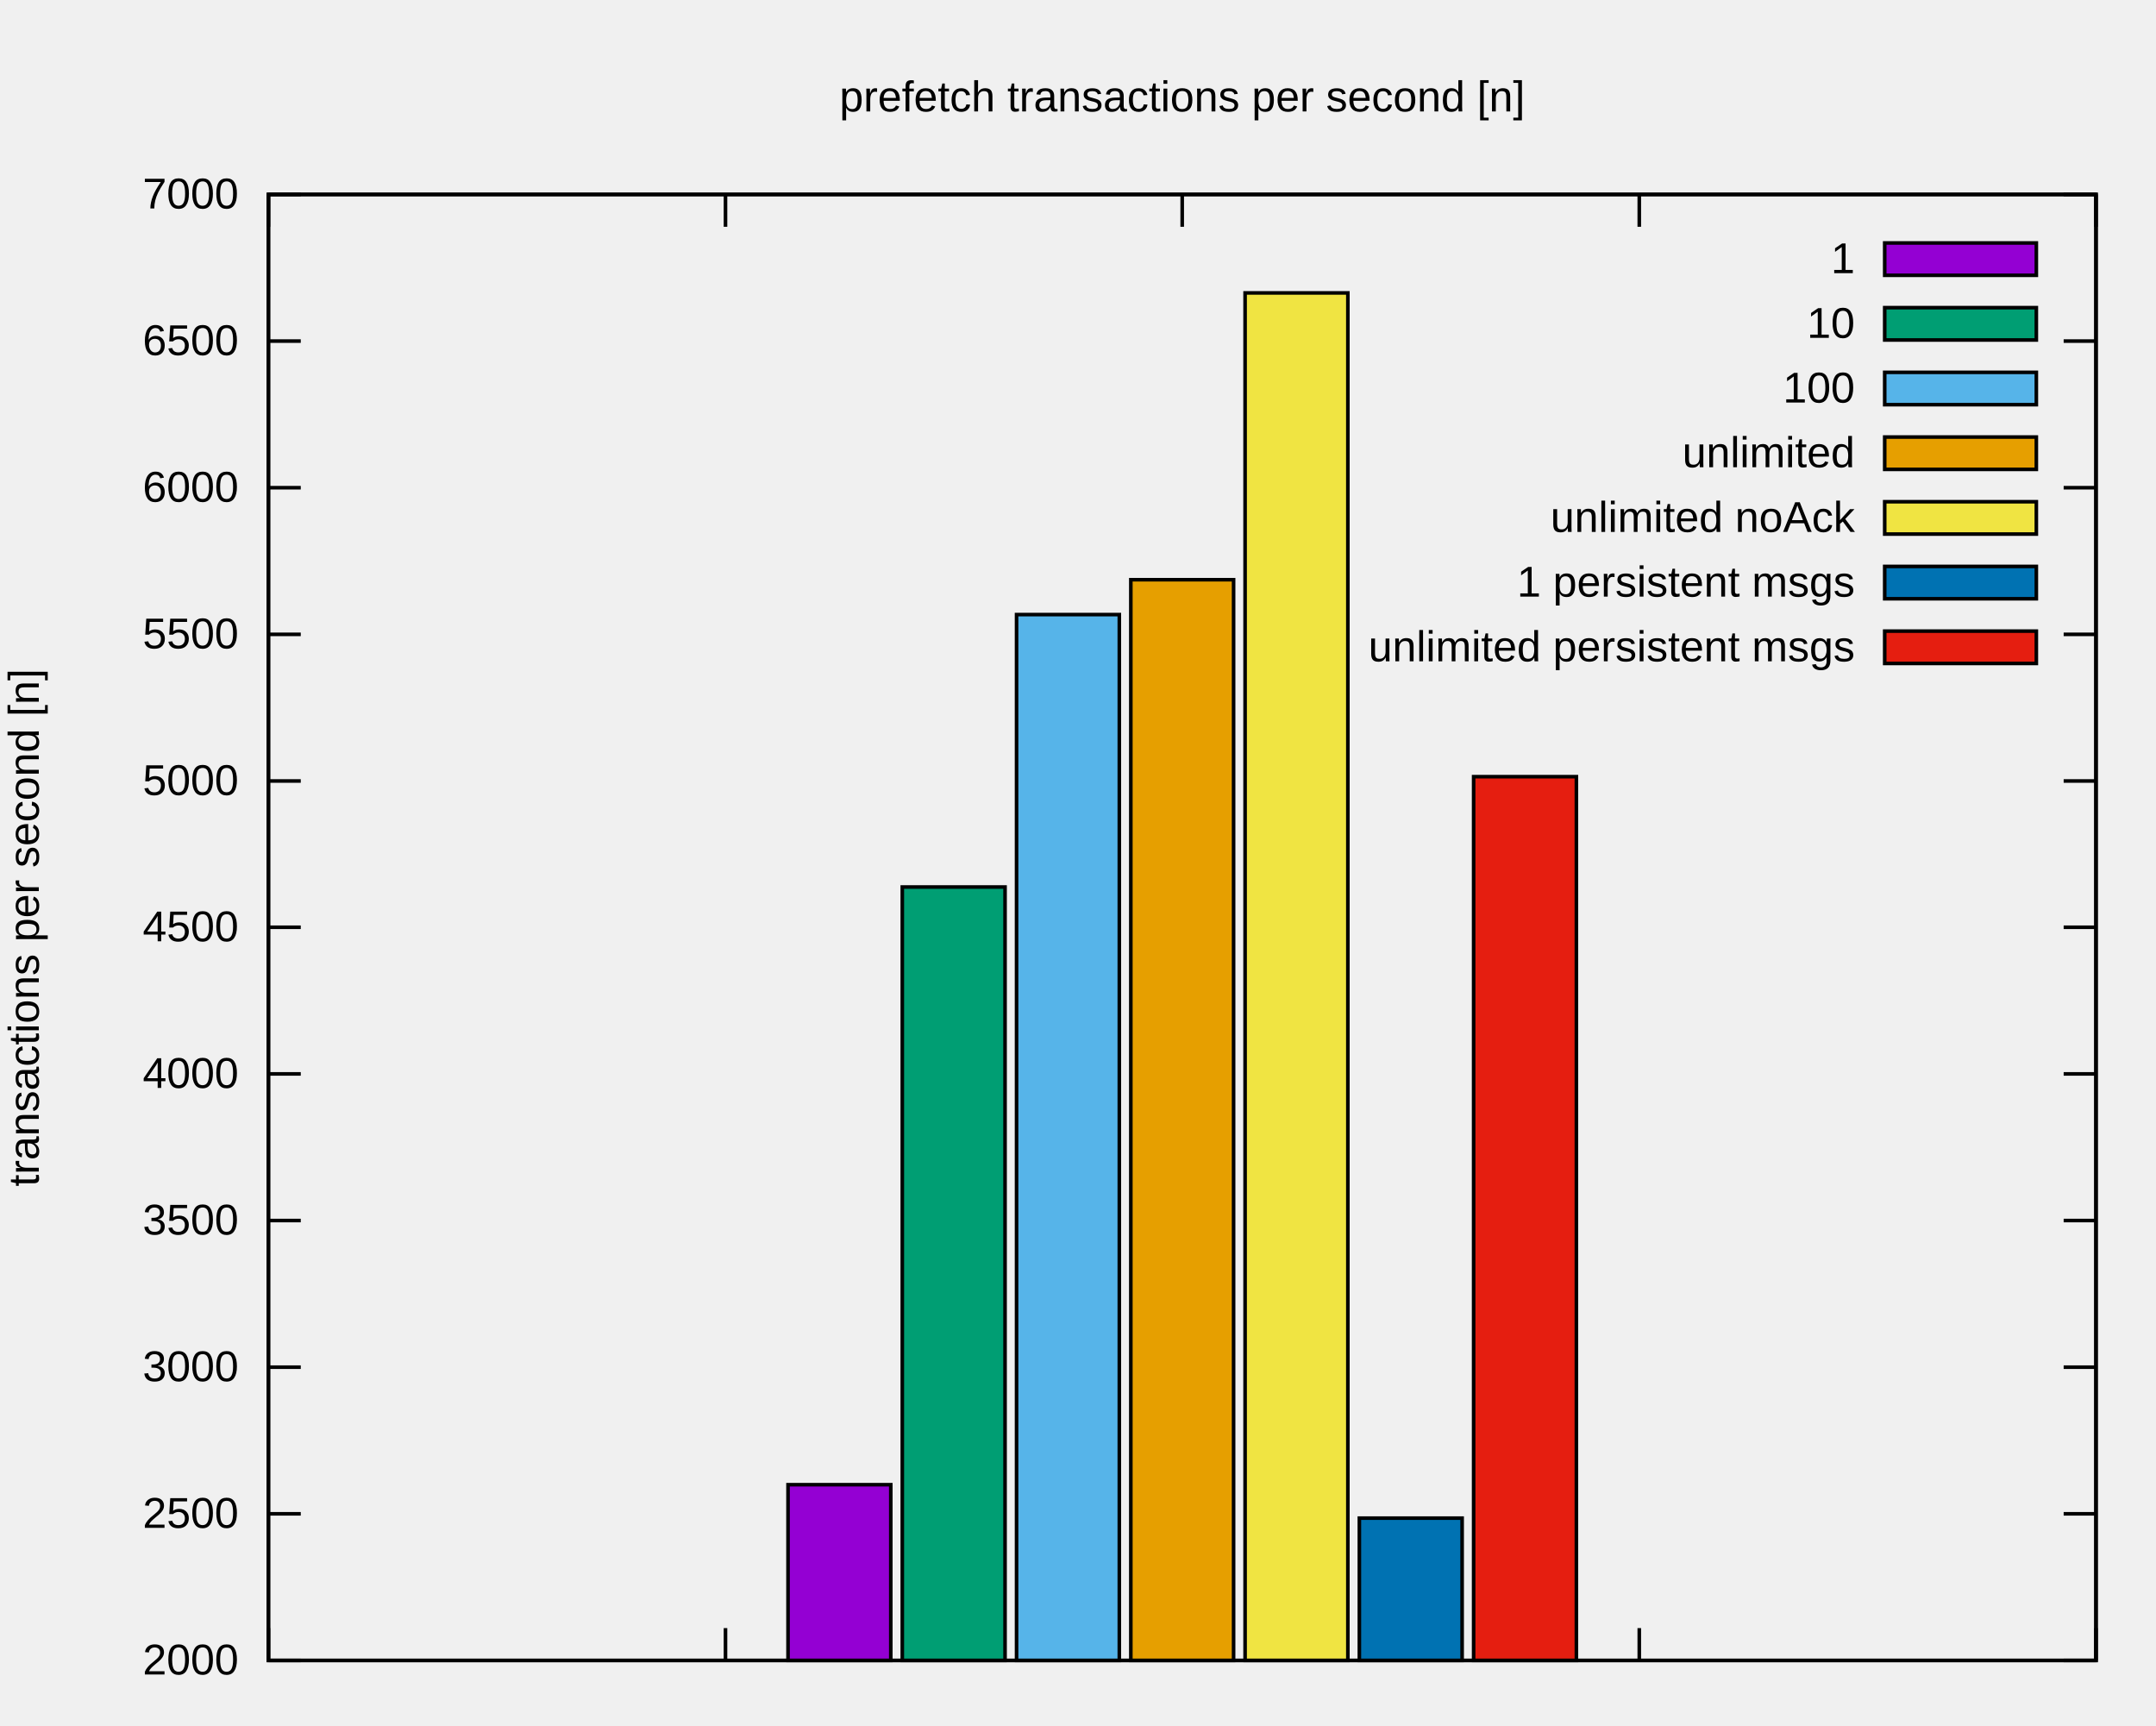
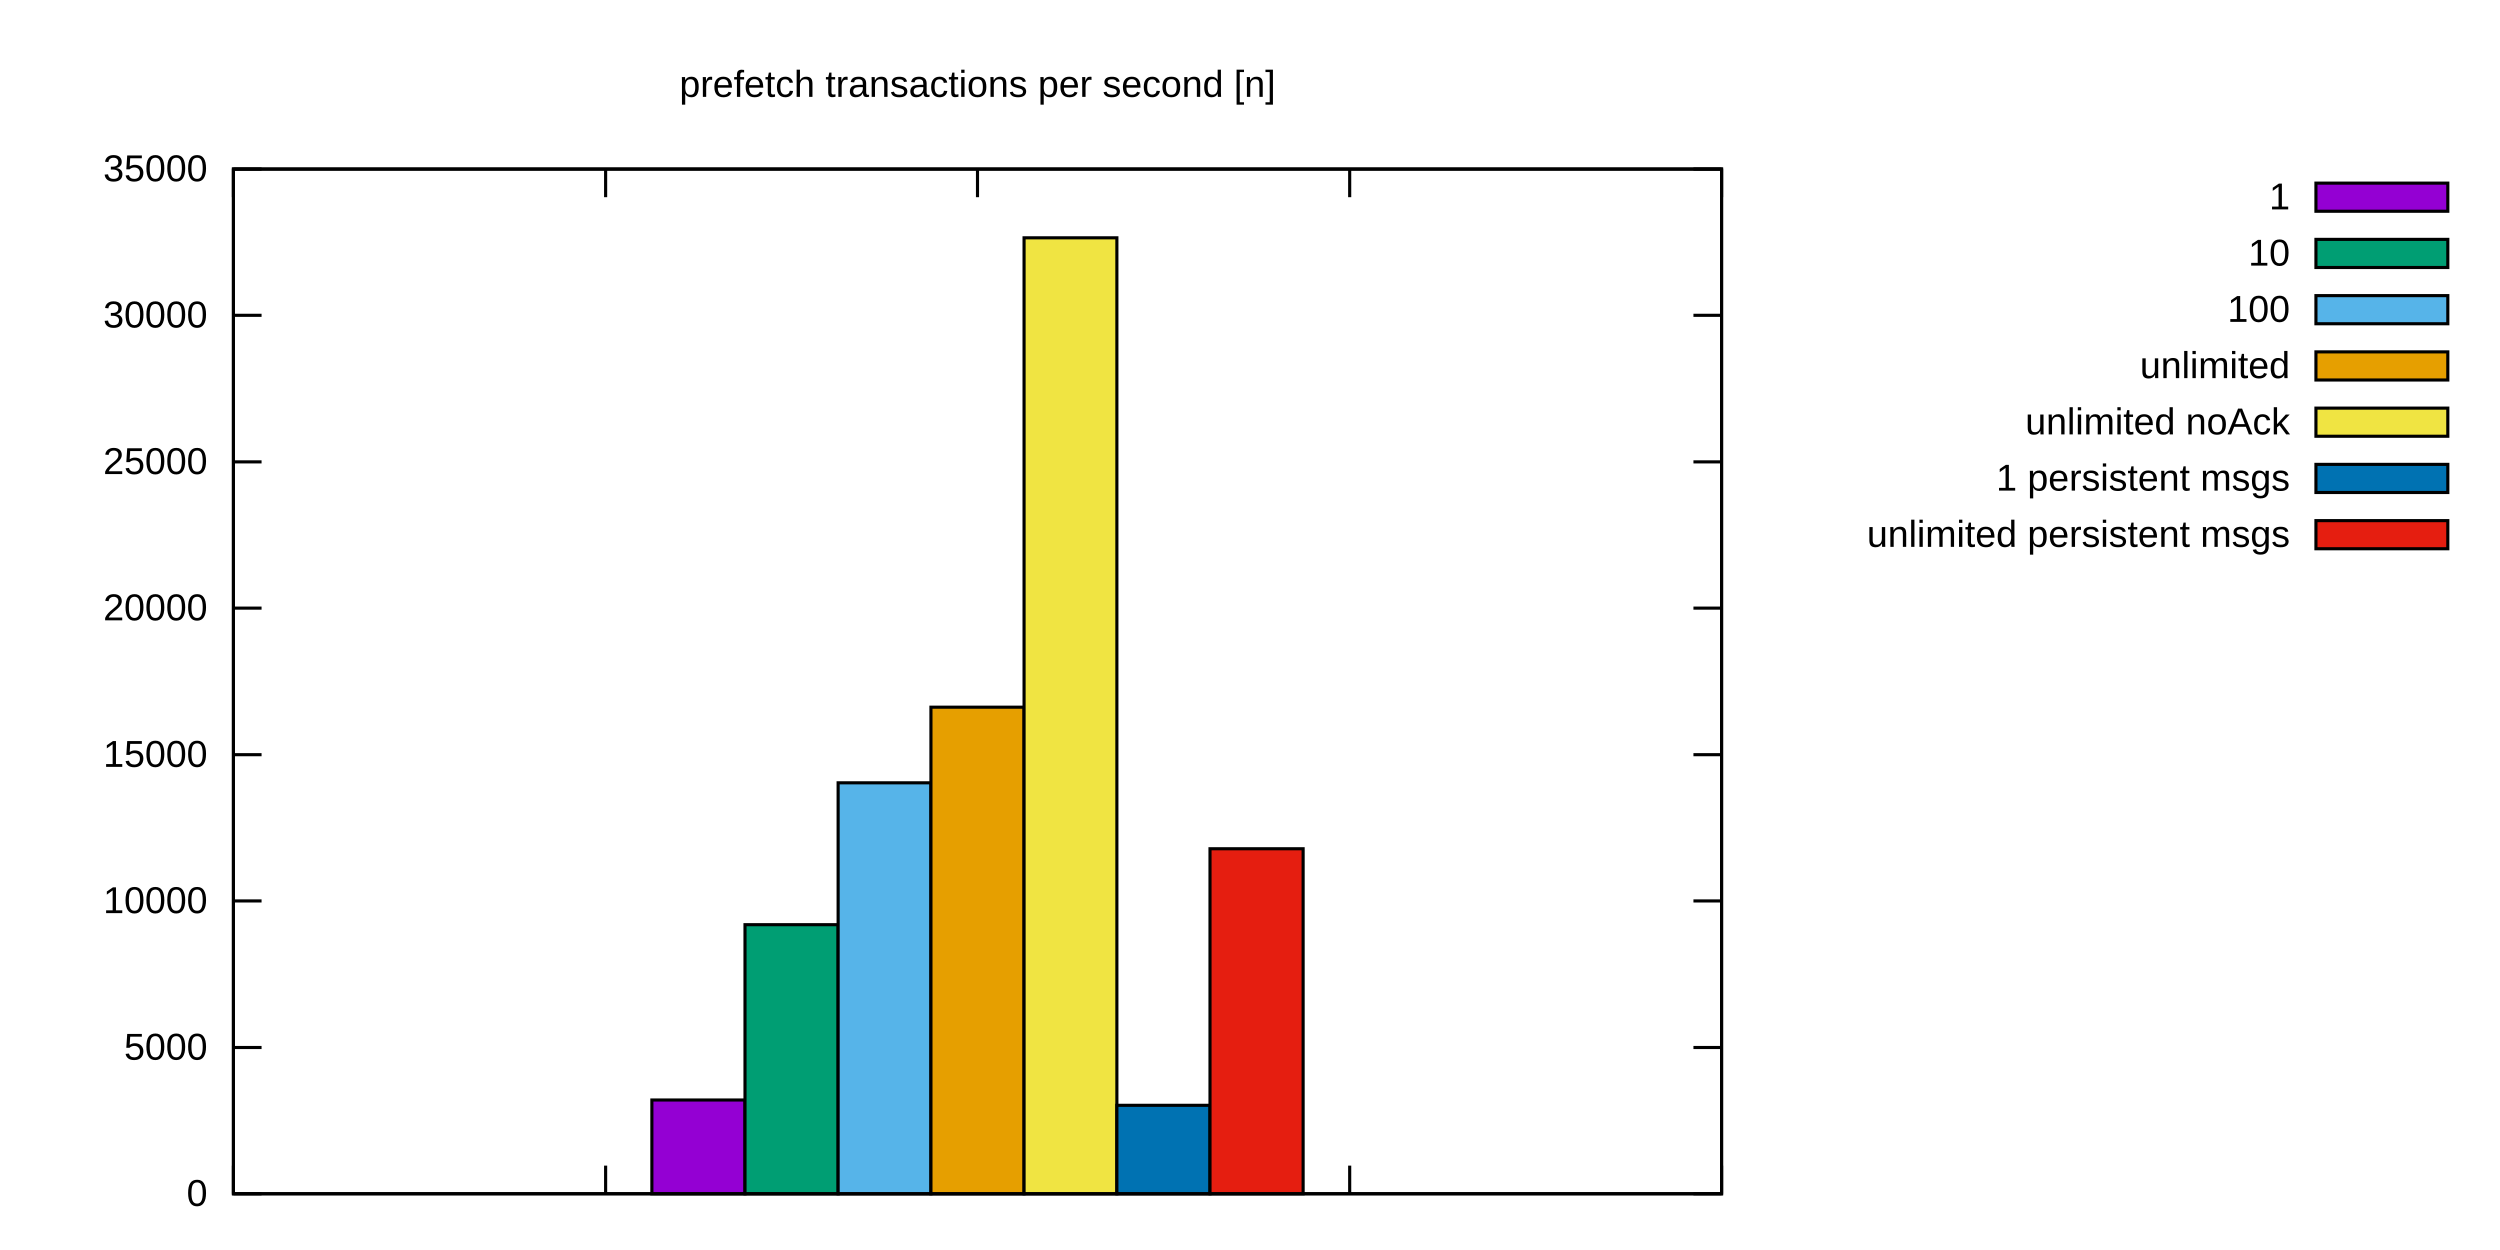
- <svg xmlns="http://www.w3.org/2000/svg" xmlns:xlink="http://www.w3.org/1999/xlink" width="600" height="480" viewBox="0 0 600 480">
+ <svg xmlns="http://www.w3.org/2000/svg" xmlns:xlink="http://www.w3.org/1999/xlink" width="800" height="400" viewBox="0 0 800 400">
  <g id="gnuplot_canvas">
-     <rect x="0" y="0" width="600" height="480" fill="none" />
+     <rect x="0" y="0" width="800" height="400" fill="#ffffff" />
    <defs>
      <circle id="gpDot" r="0.5" stroke-width="0.5" />
      <path id="gpPt0" stroke-width="0.222" stroke="currentColor" d="M-1,0 h2 M0,-1 v2" />
      <path id="gpPt1" stroke-width="0.222" stroke="currentColor" d="M-1,-1 L1,1 M1,-1 L-1,1" />
      <path id="gpPt2" stroke-width="0.222" stroke="currentColor" d="M-1,0 L1,0 M0,-1 L0,1 M-1,-1 L1,1 M-1,1 L1,-1" />
      <rect id="gpPt3" stroke-width="0.222" stroke="currentColor" x="-1" y="-1" width="2" height="2" />
      <rect id="gpPt4" stroke-width="0.222" stroke="currentColor" fill="currentColor" x="-1" y="-1" width="2" height="2" />
      <circle id="gpPt5" stroke-width="0.222" stroke="currentColor" cx="0" cy="0" r="1" />
      <use xlink:href="#gpPt5" id="gpPt6" fill="currentColor" stroke="none" />
      <path id="gpPt7" stroke-width="0.222" stroke="currentColor" d="M0,-1.33 L-1.33,0.67 L1.33,0.67 z" />
      <use xlink:href="#gpPt7" id="gpPt8" fill="currentColor" stroke="none" />
      <use xlink:href="#gpPt7" id="gpPt9" stroke="currentColor" transform="rotate(180)" />
      <use xlink:href="#gpPt9" id="gpPt10" fill="currentColor" stroke="none" />
      <use xlink:href="#gpPt3" id="gpPt11" stroke="currentColor" transform="rotate(45)" />
      <use xlink:href="#gpPt11" id="gpPt12" fill="currentColor" stroke="none" />
      <path id="gpPt13" stroke-width="0.222" stroke="currentColor" d="M0,1.330 L1.265,0.411 L0.782,-1.067 L-0.782,-1.076 L-1.265,0.411 z" />
      <use xlink:href="#gpPt13" id="gpPt14" fill="currentColor" stroke="none" />
      <filter id="textbox" filterUnits="objectBoundingBox" x="0" y="0" height="1" width="1">
-         <feFlood flood-color="white" flood-opacity="1" result="bgnd" />
+         <feFlood flood-color="#FFFFFF" flood-opacity="1" result="bgnd" />
        <feComposite in="SourceGraphic" in2="bgnd" operator="atop" />
      </filter>
      <filter id="greybox" filterUnits="objectBoundingBox" x="0" y="0" height="1" width="1">
        <feFlood flood-color="lightgrey" flood-opacity="1" result="grey" />
        <feComposite in="SourceGraphic" in2="grey" operator="atop" />
      </filter>
    </defs>
-     <g fill="none" color="white" stroke="currentColor" stroke-width="1.00" stroke-linecap="butt" stroke-linejoin="miter">
- </g>
-     <g fill="none" color="black" stroke="currentColor" stroke-width="1.00" stroke-linecap="butt" stroke-linejoin="miter">
-       <path stroke="black" d="M74.7,462.0 L83.7,462.0 M583.3,462.0 L574.3,462.0  " />
-       <g transform="translate(66.4,465.9)" stroke="none" fill="black" font-family="Arial" font-size="12.00" text-anchor="end">
-         <text>
-           <tspan font-family="Arial"> 2000</tspan>
-         </text>
-       </g>
-     </g>
-     <g fill="none" color="black" stroke="currentColor" stroke-width="1.00" stroke-linecap="butt" stroke-linejoin="miter">
-       <path stroke="black" d="M74.7,421.2 L83.7,421.2 M583.3,421.2 L574.3,421.2  " />
-       <g transform="translate(66.4,425.1)" stroke="none" fill="black" font-family="Arial" font-size="12.00" text-anchor="end">
-         <text>
-           <tspan font-family="Arial"> 2500</tspan>
-         </text>
-       </g>
-     </g>
-     <g fill="none" color="black" stroke="currentColor" stroke-width="1.00" stroke-linecap="butt" stroke-linejoin="miter">
-       <path stroke="black" d="M74.7,380.4 L83.7,380.4 M583.3,380.4 L574.3,380.4  " />
-       <g transform="translate(66.4,384.3)" stroke="none" fill="black" font-family="Arial" font-size="12.00" text-anchor="end">
-         <text>
-           <tspan font-family="Arial"> 3000</tspan>
-         </text>
-       </g>
-     </g>
-     <g fill="none" color="black" stroke="currentColor" stroke-width="1.00" stroke-linecap="butt" stroke-linejoin="miter">
-       <path stroke="black" d="M74.7,339.6 L83.7,339.6 M583.3,339.6 L574.3,339.6  " />
-       <g transform="translate(66.4,343.5)" stroke="none" fill="black" font-family="Arial" font-size="12.00" text-anchor="end">
-         <text>
-           <tspan font-family="Arial"> 3500</tspan>
-         </text>
-       </g>
-     </g>
-     <g fill="none" color="black" stroke="currentColor" stroke-width="1.00" stroke-linecap="butt" stroke-linejoin="miter">
-       <path stroke="black" d="M74.7,298.8 L83.7,298.8 M583.3,298.8 L574.3,298.8  " />
-       <g transform="translate(66.4,302.7)" stroke="none" fill="black" font-family="Arial" font-size="12.00" text-anchor="end">
-         <text>
-           <tspan font-family="Arial"> 4000</tspan>
-         </text>
-       </g>
-     </g>
-     <g fill="none" color="black" stroke="currentColor" stroke-width="1.00" stroke-linecap="butt" stroke-linejoin="miter">
-       <path stroke="black" d="M74.7,258.0 L83.7,258.0 M583.3,258.0 L574.3,258.0  " />
-       <g transform="translate(66.4,261.9)" stroke="none" fill="black" font-family="Arial" font-size="12.00" text-anchor="end">
-         <text>
-           <tspan font-family="Arial"> 4500</tspan>
-         </text>
-       </g>
-     </g>
-     <g fill="none" color="black" stroke="currentColor" stroke-width="1.00" stroke-linecap="butt" stroke-linejoin="miter">
-       <path stroke="black" d="M74.7,217.3 L83.7,217.3 M583.3,217.3 L574.3,217.3  " />
-       <g transform="translate(66.4,221.2)" stroke="none" fill="black" font-family="Arial" font-size="12.00" text-anchor="end">
+     <g fill="none" color="#FFFFFF" stroke="currentColor" stroke-width="1.00" stroke-linecap="butt" stroke-linejoin="miter">
+ </g>
+     <g fill="none" color="black" stroke="currentColor" stroke-width="1.00" stroke-linecap="butt" stroke-linejoin="miter">
+       <path stroke="black" d="M74.7,382.0 L83.7,382.0 M550.9,382.0 L541.9,382.0  " />
+       <g transform="translate(66.4,385.9)" stroke="none" fill="black" font-family="Arial" font-size="12.00" text-anchor="end">
+         <text>
+           <tspan font-family="Arial"> 0</tspan>
+         </text>
+       </g>
+     </g>
+     <g fill="none" color="black" stroke="currentColor" stroke-width="1.00" stroke-linecap="butt" stroke-linejoin="miter">
+       <path stroke="black" d="M74.7,335.2 L83.7,335.2 M550.9,335.2 L541.9,335.2  " />
+       <g transform="translate(66.4,339.1)" stroke="none" fill="black" font-family="Arial" font-size="12.00" text-anchor="end">
        <text>
          <tspan font-family="Arial"> 5000</tspan>
        </text>
      </g>
    </g>
    <g fill="none" color="black" stroke="currentColor" stroke-width="1.00" stroke-linecap="butt" stroke-linejoin="miter">
-       <path stroke="black" d="M74.7,176.5 L83.7,176.5 M583.3,176.5 L574.3,176.5  " />
-       <g transform="translate(66.4,180.4)" stroke="none" fill="black" font-family="Arial" font-size="12.00" text-anchor="end">
-         <text>
-           <tspan font-family="Arial"> 5500</tspan>
-         </text>
-       </g>
-     </g>
-     <g fill="none" color="black" stroke="currentColor" stroke-width="1.00" stroke-linecap="butt" stroke-linejoin="miter">
-       <path stroke="black" d="M74.7,135.7 L83.7,135.7 M583.3,135.7 L574.3,135.7  " />
-       <g transform="translate(66.4,139.6)" stroke="none" fill="black" font-family="Arial" font-size="12.00" text-anchor="end">
-         <text>
-           <tspan font-family="Arial"> 6000</tspan>
-         </text>
-       </g>
-     </g>
-     <g fill="none" color="black" stroke="currentColor" stroke-width="1.00" stroke-linecap="butt" stroke-linejoin="miter">
-       <path stroke="black" d="M74.7,94.9 L83.7,94.9 M583.3,94.9 L574.3,94.9  " />
-       <g transform="translate(66.4,98.8)" stroke="none" fill="black" font-family="Arial" font-size="12.00" text-anchor="end">
-         <text>
-           <tspan font-family="Arial"> 6500</tspan>
-         </text>
-       </g>
-     </g>
-     <g fill="none" color="black" stroke="currentColor" stroke-width="1.00" stroke-linecap="butt" stroke-linejoin="miter">
-       <path stroke="black" d="M74.7,54.1 L83.7,54.1 M583.3,54.1 L574.3,54.1  " />
+       <path stroke="black" d="M74.7,288.3 L83.7,288.3 M550.9,288.3 L541.9,288.3  " />
+       <g transform="translate(66.4,292.2)" stroke="none" fill="black" font-family="Arial" font-size="12.00" text-anchor="end">
+         <text>
+           <tspan font-family="Arial"> 10000</tspan>
+         </text>
+       </g>
+     </g>
+     <g fill="none" color="black" stroke="currentColor" stroke-width="1.00" stroke-linecap="butt" stroke-linejoin="miter">
+       <path stroke="black" d="M74.7,241.5 L83.7,241.5 M550.9,241.5 L541.9,241.5  " />
+       <g transform="translate(66.4,245.4)" stroke="none" fill="black" font-family="Arial" font-size="12.00" text-anchor="end">
+         <text>
+           <tspan font-family="Arial"> 15000</tspan>
+         </text>
+       </g>
+     </g>
+     <g fill="none" color="black" stroke="currentColor" stroke-width="1.00" stroke-linecap="butt" stroke-linejoin="miter">
+       <path stroke="black" d="M74.7,194.6 L83.7,194.6 M550.9,194.6 L541.9,194.6  " />
+       <g transform="translate(66.4,198.5)" stroke="none" fill="black" font-family="Arial" font-size="12.00" text-anchor="end">
+         <text>
+           <tspan font-family="Arial"> 20000</tspan>
+         </text>
+       </g>
+     </g>
+     <g fill="none" color="black" stroke="currentColor" stroke-width="1.00" stroke-linecap="butt" stroke-linejoin="miter">
+       <path stroke="black" d="M74.7,147.8 L83.7,147.8 M550.9,147.8 L541.9,147.8  " />
+       <g transform="translate(66.4,151.7)" stroke="none" fill="black" font-family="Arial" font-size="12.00" text-anchor="end">
+         <text>
+           <tspan font-family="Arial"> 25000</tspan>
+         </text>
+       </g>
+     </g>
+     <g fill="none" color="black" stroke="currentColor" stroke-width="1.00" stroke-linecap="butt" stroke-linejoin="miter">
+       <path stroke="black" d="M74.7,100.9 L83.7,100.9 M550.9,100.9 L541.9,100.9  " />
+       <g transform="translate(66.4,104.8)" stroke="none" fill="black" font-family="Arial" font-size="12.00" text-anchor="end">
+         <text>
+           <tspan font-family="Arial"> 30000</tspan>
+         </text>
+       </g>
+     </g>
+     <g fill="none" color="black" stroke="currentColor" stroke-width="1.00" stroke-linecap="butt" stroke-linejoin="miter">
+       <path stroke="black" d="M74.7,54.1 L83.7,54.1 M550.9,54.1 L541.9,54.1  " />
      <g transform="translate(66.4,58.0)" stroke="none" fill="black" font-family="Arial" font-size="12.00" text-anchor="end">
        <text>
-           <tspan font-family="Arial"> 7000</tspan>
-         </text>
-       </g>
-     </g>
-     <g fill="none" color="black" stroke="currentColor" stroke-width="1.00" stroke-linecap="butt" stroke-linejoin="miter">
-       <path stroke="black" d="M74.7,462.0 L74.7,453.0 M74.7,54.1 L74.7,63.1  " />
-     </g>
-     <g fill="none" color="black" stroke="currentColor" stroke-width="1.00" stroke-linecap="butt" stroke-linejoin="miter">
-       <path stroke="black" d="M201.9,462.0 L201.9,453.0 M201.9,54.1 L201.9,63.1  " />
-     </g>
-     <g fill="none" color="black" stroke="currentColor" stroke-width="1.00" stroke-linecap="butt" stroke-linejoin="miter">
-       <path stroke="black" d="M329.0,462.0 L329.0,453.0 M329.0,54.1 L329.0,63.1  " />
-     </g>
-     <g fill="none" color="black" stroke="currentColor" stroke-width="1.00" stroke-linecap="butt" stroke-linejoin="miter">
-       <path stroke="black" d="M456.2,462.0 L456.2,453.0 M456.2,54.1 L456.2,63.1  " />
-     </g>
-     <g fill="none" color="black" stroke="currentColor" stroke-width="1.00" stroke-linecap="butt" stroke-linejoin="miter">
-       <path stroke="black" d="M583.3,462.0 L583.3,453.0 M583.3,54.1 L583.3,63.1  " />
-     </g>
-     <g fill="none" color="black" stroke="currentColor" stroke-width="1.00" stroke-linecap="butt" stroke-linejoin="miter">
- </g>
-     <g fill="none" color="black" stroke="currentColor" stroke-width="1.00" stroke-linecap="butt" stroke-linejoin="miter">
-       <path stroke="black" d="M74.7,54.1 L74.7,462.0 L583.3,462.0 L583.3,54.1 L74.7,54.1 Z  " />
-     </g>
-     <g fill="none" color="black" stroke="currentColor" stroke-width="1.00" stroke-linecap="butt" stroke-linejoin="miter">
-       <g transform="translate(10.8,258.1) rotate(270)" stroke="none" fill="black" font-family="Arial" font-size="12.00" text-anchor="middle">
-         <text>
-           <tspan font-family="Arial">transactions per second [n]</tspan>
-         </text>
-       </g>
-     </g>
-     <g fill="none" color="black" stroke="currentColor" stroke-width="1.00" stroke-linecap="butt" stroke-linejoin="miter">
-       <g transform="translate(329.0,31.0)" stroke="none" fill="black" font-family="Arial" font-size="12.00" text-anchor="middle">
+           <tspan font-family="Arial"> 35000</tspan>
+         </text>
+       </g>
+     </g>
+     <g fill="none" color="black" stroke="currentColor" stroke-width="1.00" stroke-linecap="butt" stroke-linejoin="miter">
+       <path stroke="black" d="M74.7,382.0 L74.7,373.0 M74.7,54.1 L74.7,63.1  " />
+     </g>
+     <g fill="none" color="black" stroke="currentColor" stroke-width="1.00" stroke-linecap="butt" stroke-linejoin="miter">
+       <path stroke="black" d="M193.8,382.0 L193.8,373.0 M193.8,54.1 L193.8,63.1  " />
+     </g>
+     <g fill="none" color="black" stroke="currentColor" stroke-width="1.00" stroke-linecap="butt" stroke-linejoin="miter">
+       <path stroke="black" d="M312.8,382.0 L312.8,373.0 M312.8,54.1 L312.8,63.1  " />
+     </g>
+     <g fill="none" color="black" stroke="currentColor" stroke-width="1.00" stroke-linecap="butt" stroke-linejoin="miter">
+       <path stroke="black" d="M431.9,382.0 L431.9,373.0 M431.9,54.1 L431.9,63.1  " />
+     </g>
+     <g fill="none" color="black" stroke="currentColor" stroke-width="1.00" stroke-linecap="butt" stroke-linejoin="miter">
+       <path stroke="black" d="M550.9,382.0 L550.9,373.0 M550.9,54.1 L550.9,63.1  " />
+     </g>
+     <g fill="none" color="black" stroke="currentColor" stroke-width="1.00" stroke-linecap="butt" stroke-linejoin="miter">
+ </g>
+     <g fill="none" color="black" stroke="currentColor" stroke-width="1.00" stroke-linecap="butt" stroke-linejoin="miter">
+       <path stroke="black" d="M74.7,54.1 L74.7,382.0 L550.9,382.0 L550.9,54.1 L74.7,54.1 Z  " />
+     </g>
+     <g fill="none" color="black" stroke="currentColor" stroke-width="1.00" stroke-linecap="butt" stroke-linejoin="miter">
+ </g>
+     <g fill="none" color="black" stroke="currentColor" stroke-width="1.00" stroke-linecap="butt" stroke-linejoin="miter">
+       <g transform="translate(312.8,31.0)" stroke="none" fill="black" font-family="Arial" font-size="12.00" text-anchor="middle">
        <text>
          <tspan font-family="Arial">prefetch transactions per second [n]</tspan>
        </text>
      </g>
    </g>
    <g id="gnuplot_plot_1">
      <g fill="none" color="black" stroke="currentColor" stroke-width="1.00" stroke-linecap="butt" stroke-linejoin="miter">
-         <g transform="translate(516.2,76.0)" stroke="none" fill="black" font-family="Arial" font-size="12.00" text-anchor="end">
+         <g transform="translate(732.8,67.0)" stroke="none" fill="black" font-family="Arial" font-size="12.00" text-anchor="end">
          <text>
            <tspan font-family="Arial">1</tspan>
          </text>
        </g>
      </g>
      <g fill="none" color="black" stroke="currentColor" stroke-width="1.00" stroke-linecap="butt" stroke-linejoin="miter">
        <g stroke="none" shape-rendering="crispEdges">
-           <polygon fill="rgb(148,   0, 211)" points="524.5,76.6 566.7,76.6 566.7,67.6 524.5,67.6 " />
-         </g>
-         <path stroke="black" d="M524.5,76.6 L566.7,76.6 L566.7,67.6 L524.5,67.6 L524.5,76.6 Z  " />
-       </g>
-       <g fill="none" color="black" stroke="currentColor" stroke-width="1.00" stroke-linecap="butt" stroke-linejoin="miter">
-         <g stroke="none" shape-rendering="crispEdges">
-           <polygon fill="rgb(148,   0, 211)" points="219.3,462.0 248.0,462.0 248.0,413.0 219.3,413.0 " />
-         </g>
-         <path stroke="black" d="M219.3,462.0 L219.3,413.1 L247.9,413.1 L247.9,462.0 L219.3,462.0 Z  " />
+           <polygon fill="rgb(148,   0, 211)" points="741.1,67.6 783.3,67.6 783.3,58.6 741.1,58.6 " />
+         </g>
+         <path stroke="black" d="M741.1,67.6 L783.3,67.6 L783.3,58.6 L741.1,58.6 L741.1,67.6 Z  " />
+       </g>
+       <g fill="none" color="black" stroke="currentColor" stroke-width="1.00" stroke-linecap="butt" stroke-linejoin="miter">
+         <g stroke="none" shape-rendering="crispEdges">
+           <polygon fill="rgb(148,   0, 211)" points="208.6,382.0 238.5,382.0 238.5,351.9 208.6,351.9 " />
+         </g>
+         <path stroke="black" d="M208.6,382.0 L208.6,352.0 L238.4,352.0 L238.4,382.0 L208.6,382.0 Z  " />
      </g>
      <g fill="none" color="black" stroke="currentColor" stroke-width="1.00" stroke-linecap="butt" stroke-linejoin="miter">
</g>
    </g>
    <g id="gnuplot_plot_2">
      <g fill="none" color="black" stroke="currentColor" stroke-width="1.00" stroke-linecap="butt" stroke-linejoin="miter">
-         <g transform="translate(516.2,94.0)" stroke="none" fill="black" font-family="Arial" font-size="12.00" text-anchor="end">
+         <g transform="translate(732.8,85.0)" stroke="none" fill="black" font-family="Arial" font-size="12.00" text-anchor="end">
          <text>
            <tspan font-family="Arial">10</tspan>
          </text>
        </g>
      </g>
      <g fill="none" color="black" stroke="currentColor" stroke-width="1.00" stroke-linecap="butt" stroke-linejoin="miter">
        <g stroke="none" shape-rendering="crispEdges">
-           <polygon fill="rgb(  0, 158, 115)" points="524.5,94.6 566.7,94.6 566.7,85.6 524.5,85.6 " />
-         </g>
-         <path stroke="black" d="M524.5,94.6 L566.7,94.6 L566.7,85.6 L524.5,85.6 L524.5,94.6 Z  " />
-       </g>
-       <g fill="none" color="black" stroke="currentColor" stroke-width="1.00" stroke-linecap="butt" stroke-linejoin="miter">
-         <g stroke="none" shape-rendering="crispEdges">
-           <polygon fill="rgb(  0, 158, 115)" points="251.1,462.0 279.8,462.0 279.8,246.7 251.1,246.7 " />
-         </g>
-         <path stroke="black" d="M251.1,462.0 L251.1,246.8 L279.7,246.8 L279.7,462.0 L251.1,462.0 Z  " />
+           <polygon fill="rgb(  0, 158, 115)" points="741.1,85.6 783.3,85.6 783.3,76.6 741.1,76.6 " />
+         </g>
+         <path stroke="black" d="M741.1,85.6 L783.3,85.6 L783.3,76.6 L741.1,76.6 L741.1,85.6 Z  " />
+       </g>
+       <g fill="none" color="black" stroke="currentColor" stroke-width="1.00" stroke-linecap="butt" stroke-linejoin="miter">
+         <g stroke="none" shape-rendering="crispEdges">
+           <polygon fill="rgb(  0, 158, 115)" points="238.4,382.0 268.3,382.0 268.3,295.8 238.4,295.8 " />
+         </g>
+         <path stroke="black" d="M238.4,382.0 L238.4,295.9 L268.2,295.9 L268.2,382.0 L238.4,382.0 Z  " />
      </g>
      <g fill="none" color="black" stroke="currentColor" stroke-width="1.00" stroke-linecap="butt" stroke-linejoin="miter">
</g>
    </g>
    <g id="gnuplot_plot_3">
      <g fill="none" color="black" stroke="currentColor" stroke-width="1.00" stroke-linecap="butt" stroke-linejoin="miter">
-         <g transform="translate(516.2,112.0)" stroke="none" fill="black" font-family="Arial" font-size="12.00" text-anchor="end">
+         <g transform="translate(732.8,103.0)" stroke="none" fill="black" font-family="Arial" font-size="12.00" text-anchor="end">
          <text>
            <tspan font-family="Arial">100</tspan>
          </text>
        </g>
      </g>
      <g fill="none" color="black" stroke="currentColor" stroke-width="1.00" stroke-linecap="butt" stroke-linejoin="miter">
        <g stroke="none" shape-rendering="crispEdges">
-           <polygon fill="rgb( 86, 180, 233)" points="524.5,112.6 566.7,112.6 566.7,103.6 524.5,103.6 " />
-         </g>
-         <path stroke="black" d="M524.5,112.6 L566.7,112.6 L566.7,103.6 L524.5,103.6 L524.5,112.6 Z  " />
-       </g>
-       <g fill="none" color="black" stroke="currentColor" stroke-width="1.00" stroke-linecap="butt" stroke-linejoin="miter">
-         <g stroke="none" shape-rendering="crispEdges">
-           <polygon fill="rgb( 86, 180, 233)" points="282.9,462.0 311.6,462.0 311.6,170.9 282.9,170.9 " />
-         </g>
-         <path stroke="black" d="M282.9,462.0 L282.9,171.0 L311.5,171.0 L311.5,462.0 L282.9,462.0 Z  " />
+           <polygon fill="rgb( 86, 180, 233)" points="741.1,103.6 783.3,103.6 783.3,94.6 741.1,94.6 " />
+         </g>
+         <path stroke="black" d="M741.1,103.6 L783.3,103.6 L783.3,94.6 L741.1,94.6 L741.1,103.6 Z  " />
+       </g>
+       <g fill="none" color="black" stroke="currentColor" stroke-width="1.00" stroke-linecap="butt" stroke-linejoin="miter">
+         <g stroke="none" shape-rendering="crispEdges">
+           <polygon fill="rgb( 86, 180, 233)" points="268.2,382.0 298.0,382.0 298.0,250.4 268.2,250.4 " />
+         </g>
+         <path stroke="black" d="M268.2,382.0 L268.2,250.5 L297.9,250.5 L297.9,382.0 L268.2,382.0 Z  " />
      </g>
      <g fill="none" color="black" stroke="currentColor" stroke-width="1.00" stroke-linecap="butt" stroke-linejoin="miter">
</g>
    </g>
    <g id="gnuplot_plot_4">
      <g fill="none" color="black" stroke="currentColor" stroke-width="1.00" stroke-linecap="butt" stroke-linejoin="miter">
-         <g transform="translate(516.2,130.0)" stroke="none" fill="black" font-family="Arial" font-size="12.00" text-anchor="end">
+         <g transform="translate(732.8,121.0)" stroke="none" fill="black" font-family="Arial" font-size="12.00" text-anchor="end">
          <text>
            <tspan font-family="Arial">unlimited</tspan>
          </text>
        </g>
      </g>
      <g fill="none" color="black" stroke="currentColor" stroke-width="1.00" stroke-linecap="butt" stroke-linejoin="miter">
        <g stroke="none" shape-rendering="crispEdges">
-           <polygon fill="rgb(230, 159,   0)" points="524.5,130.6 566.7,130.6 566.7,121.6 524.5,121.6 " />
-         </g>
-         <path stroke="black" d="M524.5,130.6 L566.7,130.6 L566.7,121.6 L524.5,121.6 L524.5,130.6 Z  " />
-       </g>
-       <g fill="none" color="black" stroke="currentColor" stroke-width="1.00" stroke-linecap="butt" stroke-linejoin="miter">
-         <g stroke="none" shape-rendering="crispEdges">
-           <polygon fill="rgb(230, 159,   0)" points="314.7,462.0 343.4,462.0 343.4,161.2 314.7,161.2 " />
-         </g>
-         <path stroke="black" d="M314.7,462.0 L314.7,161.3 L343.3,161.3 L343.3,462.0 L314.7,462.0 Z  " />
+           <polygon fill="rgb(230, 159,   0)" points="741.1,121.6 783.3,121.6 783.3,112.6 741.1,112.6 " />
+         </g>
+         <path stroke="black" d="M741.1,121.6 L783.3,121.6 L783.3,112.6 L741.1,112.6 L741.1,121.6 Z  " />
+       </g>
+       <g fill="none" color="black" stroke="currentColor" stroke-width="1.00" stroke-linecap="butt" stroke-linejoin="miter">
+         <g stroke="none" shape-rendering="crispEdges">
+           <polygon fill="rgb(230, 159,   0)" points="297.9,382.0 327.8,382.0 327.8,226.2 297.9,226.2 " />
+         </g>
+         <path stroke="black" d="M297.9,382.0 L297.9,226.3 L327.7,226.3 L327.7,382.0 L297.9,382.0 Z  " />
      </g>
      <g fill="none" color="black" stroke="currentColor" stroke-width="1.00" stroke-linecap="butt" stroke-linejoin="miter">
</g>
    </g>
    <g id="gnuplot_plot_5">
      <g fill="none" color="black" stroke="currentColor" stroke-width="1.00" stroke-linecap="butt" stroke-linejoin="miter">
-         <g transform="translate(516.2,148.0)" stroke="none" fill="black" font-family="Arial" font-size="12.00" text-anchor="end">
+         <g transform="translate(732.8,139.0)" stroke="none" fill="black" font-family="Arial" font-size="12.00" text-anchor="end">
          <text>
            <tspan font-family="Arial">unlimited noAck</tspan>
          </text>
        </g>
      </g>
      <g fill="none" color="black" stroke="currentColor" stroke-width="1.00" stroke-linecap="butt" stroke-linejoin="miter">
        <g stroke="none" shape-rendering="crispEdges">
-           <polygon fill="rgb(240, 228,  66)" points="524.5,148.6 566.7,148.6 566.7,139.6 524.5,139.6 " />
-         </g>
-         <path stroke="black" d="M524.5,148.6 L566.7,148.6 L566.7,139.6 L524.5,139.6 L524.5,148.6 Z  " />
-       </g>
-       <g fill="none" color="black" stroke="currentColor" stroke-width="1.00" stroke-linecap="butt" stroke-linejoin="miter">
-         <g stroke="none" shape-rendering="crispEdges">
-           <polygon fill="rgb(240, 228,  66)" points="346.5,462.0 375.2,462.0 375.2,81.4 346.5,81.4 " />
-         </g>
-         <path stroke="black" d="M346.5,462.0 L346.5,81.5 L375.1,81.5 L375.1,462.0 L346.5,462.0 Z  " />
+           <polygon fill="rgb(240, 228,  66)" points="741.1,139.6 783.3,139.6 783.3,130.6 741.1,130.6 " />
+         </g>
+         <path stroke="black" d="M741.1,139.6 L783.3,139.6 L783.3,130.6 L741.1,130.6 L741.1,139.6 Z  " />
+       </g>
+       <g fill="none" color="black" stroke="currentColor" stroke-width="1.00" stroke-linecap="butt" stroke-linejoin="miter">
+         <g stroke="none" shape-rendering="crispEdges">
+           <polygon fill="rgb(240, 228,  66)" points="327.7,382.0 357.5,382.0 357.5,76.0 327.7,76.0 " />
+         </g>
+         <path stroke="black" d="M327.7,382.0 L327.7,76.1 L357.4,76.1 L357.4,382.0 L327.7,382.0 Z  " />
      </g>
      <g fill="none" color="black" stroke="currentColor" stroke-width="1.00" stroke-linecap="butt" stroke-linejoin="miter">
</g>
    </g>
    <g id="gnuplot_plot_6">
      <g fill="none" color="black" stroke="currentColor" stroke-width="1.00" stroke-linecap="butt" stroke-linejoin="miter">
-         <g transform="translate(516.2,166.0)" stroke="none" fill="black" font-family="Arial" font-size="12.00" text-anchor="end">
+         <g transform="translate(732.8,157.0)" stroke="none" fill="black" font-family="Arial" font-size="12.00" text-anchor="end">
          <text>
            <tspan font-family="Arial">1 persistent msgs</tspan>
          </text>
        </g>
      </g>
      <g fill="none" color="black" stroke="currentColor" stroke-width="1.00" stroke-linecap="butt" stroke-linejoin="miter">
        <g stroke="none" shape-rendering="crispEdges">
-           <polygon fill="rgb(  0, 114, 178)" points="524.5,166.6 566.7,166.6 566.7,157.6 524.5,157.6 " />
-         </g>
-         <path stroke="black" d="M524.5,166.6 L566.7,166.6 L566.7,157.6 L524.5,157.6 L524.5,166.6 Z  " />
-       </g>
-       <g fill="none" color="black" stroke="currentColor" stroke-width="1.00" stroke-linecap="butt" stroke-linejoin="miter">
-         <g stroke="none" shape-rendering="crispEdges">
-           <polygon fill="rgb(  0, 114, 178)" points="378.3,462.0 407.0,462.0 407.0,422.3 378.3,422.3 " />
-         </g>
-         <path stroke="black" d="M378.3,462.0 L378.3,422.4 L406.9,422.4 L406.9,462.0 L378.3,462.0 Z  " />
+           <polygon fill="rgb(  0, 114, 178)" points="741.1,157.6 783.3,157.6 783.3,148.6 741.1,148.6 " />
+         </g>
+         <path stroke="black" d="M741.1,157.6 L783.3,157.6 L783.3,148.6 L741.1,148.6 L741.1,157.6 Z  " />
+       </g>
+       <g fill="none" color="black" stroke="currentColor" stroke-width="1.00" stroke-linecap="butt" stroke-linejoin="miter">
+         <g stroke="none" shape-rendering="crispEdges">
+           <polygon fill="rgb(  0, 114, 178)" points="357.4,382.0 387.3,382.0 387.3,353.6 357.4,353.6 " />
+         </g>
+         <path stroke="black" d="M357.4,382.0 L357.4,353.7 L387.2,353.7 L387.2,382.0 L357.4,382.0 Z  " />
      </g>
      <g fill="none" color="black" stroke="currentColor" stroke-width="1.00" stroke-linecap="butt" stroke-linejoin="miter">
</g>
    </g>
    <g id="gnuplot_plot_7">
      <g fill="none" color="black" stroke="currentColor" stroke-width="1.00" stroke-linecap="butt" stroke-linejoin="miter">
-         <g transform="translate(516.2,184.0)" stroke="none" fill="black" font-family="Arial" font-size="12.00" text-anchor="end">
+         <g transform="translate(732.8,175.0)" stroke="none" fill="black" font-family="Arial" font-size="12.00" text-anchor="end">
          <text>
            <tspan font-family="Arial">unlimited persistent msgs</tspan>
          </text>
        </g>
      </g>
      <g fill="none" color="black" stroke="currentColor" stroke-width="1.00" stroke-linecap="butt" stroke-linejoin="miter">
        <g stroke="none" shape-rendering="crispEdges">
-           <polygon fill="rgb(229,  30,  16)" points="524.5,184.6 566.7,184.6 566.7,175.6 524.5,175.6 " />
-         </g>
-         <path stroke="black" d="M524.5,184.6 L566.7,184.6 L566.7,175.6 L524.5,175.6 L524.5,184.6 Z  " />
-       </g>
-       <g fill="none" color="black" stroke="currentColor" stroke-width="1.00" stroke-linecap="butt" stroke-linejoin="miter">
-         <g stroke="none" shape-rendering="crispEdges">
-           <polygon fill="rgb(229,  30,  16)" points="410.1,462.0 438.8,462.0 438.8,216.0 410.1,216.0 " />
-         </g>
-         <path stroke="black" d="M410.1,462.0 L410.1,216.1 L438.7,216.1 L438.7,462.0 L410.1,462.0 Z  " />
-       </g>
-       <g fill="none" color="black" stroke="currentColor" stroke-width="1.00" stroke-linecap="butt" stroke-linejoin="miter">
- </g>
-     </g>
-     <g fill="none" color="white" stroke="rgb(229,  30,  16)" stroke-width="2.00" stroke-linecap="butt" stroke-linejoin="miter">
+           <polygon fill="rgb(229,  30,  16)" points="741.1,175.6 783.3,175.6 783.3,166.6 741.1,166.6 " />
+         </g>
+         <path stroke="black" d="M741.1,175.6 L783.3,175.6 L783.3,166.6 L741.1,166.6 L741.1,175.6 Z  " />
+       </g>
+       <g fill="none" color="black" stroke="currentColor" stroke-width="1.00" stroke-linecap="butt" stroke-linejoin="miter">
+         <g stroke="none" shape-rendering="crispEdges">
+           <polygon fill="rgb(229,  30,  16)" points="387.2,382.0 417.1,382.0 417.1,271.5 387.2,271.5 " />
+         </g>
+         <path stroke="black" d="M387.2,382.0 L387.2,271.6 L417.0,271.6 L417.0,382.0 L387.2,382.0 Z  " />
+       </g>
+       <g fill="none" color="black" stroke="currentColor" stroke-width="1.00" stroke-linecap="butt" stroke-linejoin="miter">
+ </g>
+     </g>
+     <g fill="none" color="#FFFFFF" stroke="rgb(229,  30,  16)" stroke-width="2.00" stroke-linecap="butt" stroke-linejoin="miter">
</g>
    <g fill="none" color="black" stroke="currentColor" stroke-width="2.00" stroke-linecap="butt" stroke-linejoin="miter">
</g>
    <g fill="none" color="black" stroke="black" stroke-width="1.00" stroke-linecap="butt" stroke-linejoin="miter">
</g>
    <g fill="none" color="black" stroke="currentColor" stroke-width="1.00" stroke-linecap="butt" stroke-linejoin="miter">
-       <path stroke="black" d="M74.7,54.1 L74.7,462.0 L583.3,462.0 L583.3,54.1 L74.7,54.1 Z  " />
+       <path stroke="black" d="M74.7,54.1 L74.7,382.0 L550.9,382.0 L550.9,54.1 L74.7,54.1 Z  " />
    </g>
    <g fill="none" color="black" stroke="currentColor" stroke-width="1.00" stroke-linecap="butt" stroke-linejoin="miter">
</g>
  </g>
</svg>
